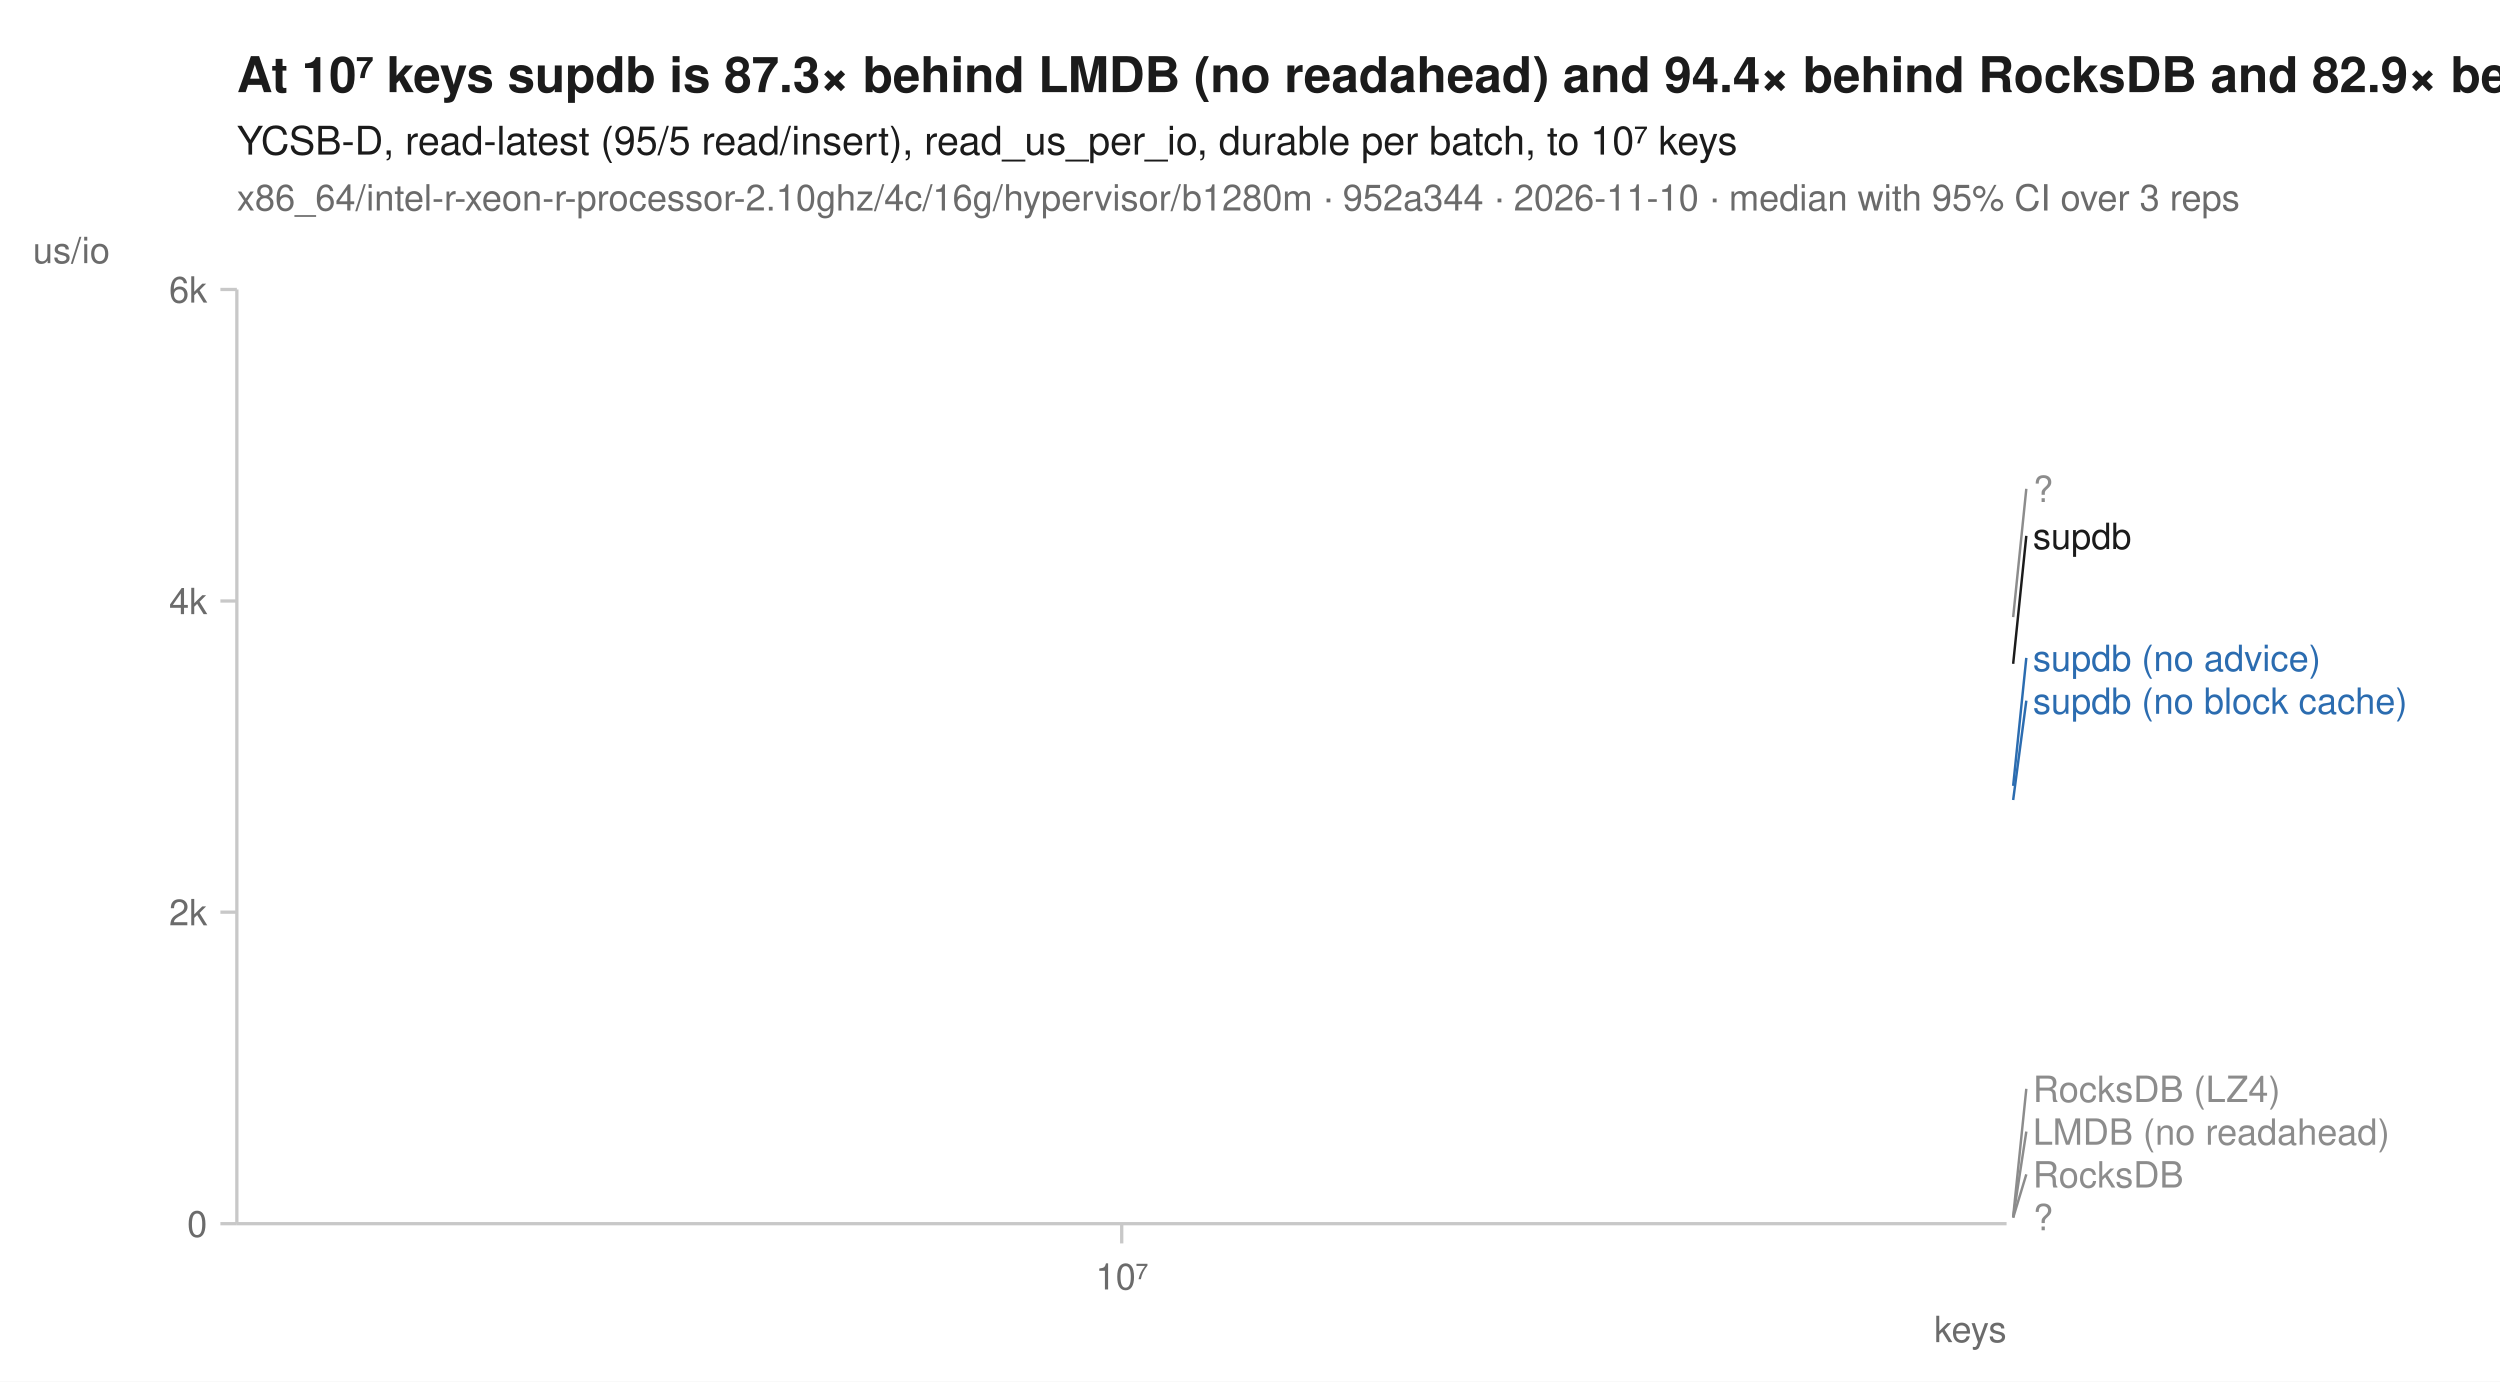
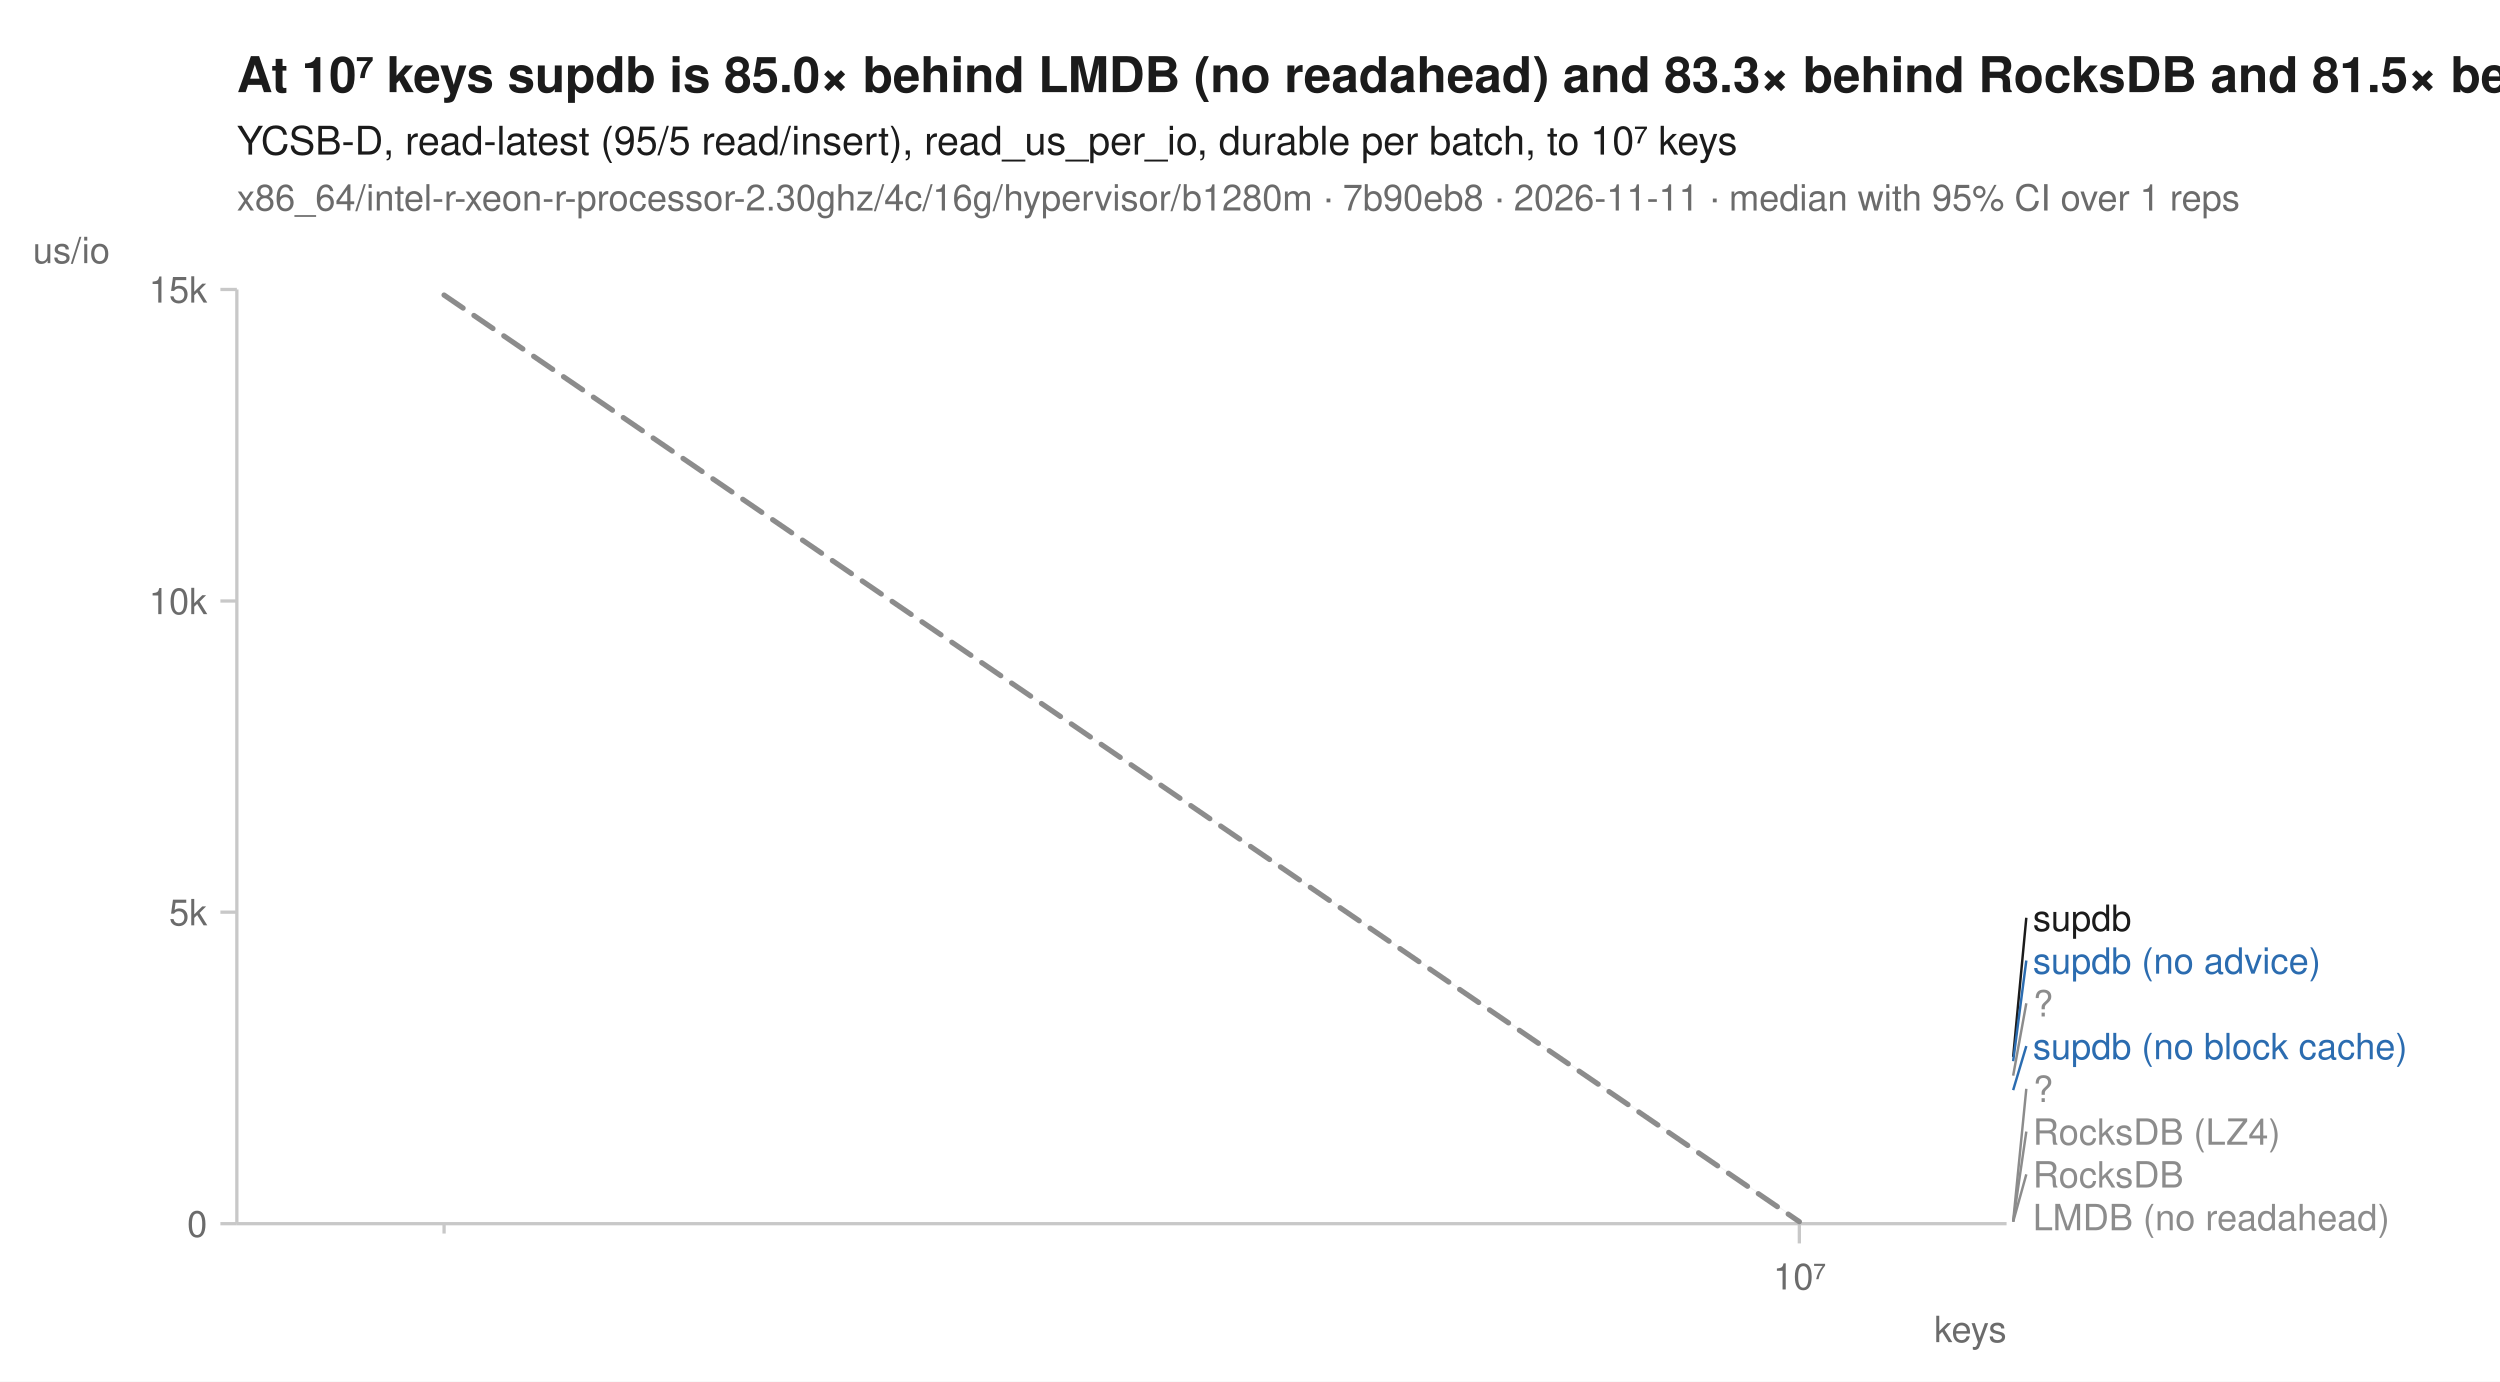
<svg xmlns="http://www.w3.org/2000/svg" width="760" height="420" viewBox="0 0 760 420" font-family="-apple-system, BlinkMacSystemFont, 'Segoe UI', Helvetica, Arial, sans-serif" fill="#1b1b1b">
  <rect width="760" height="420" fill="white" />
-   <text x="72" y="28" font-size="15" font-weight="600">At 10⁷ keys supdb is 87.3× behind LMDB (no readahead) and 94.4× behind RocksDB and 82.9× behind RocksDB (LZ4)</text>
+   <text x="72" y="28" font-size="15" font-weight="600">At 10⁷ keys supdb is 85.0× behind LMDB (no readahead) and 83.3× behind RocksDB and 81.5× behind RocksDB (LZ4)</text>
  <text x="72" y="47" font-size="12">YCSB-D, read-latest (95/5 read/insert), read_us_per_io, durable per batch, to 10⁷ keys</text>
-   <text x="72" y="64" font-size="11" fill="#6b6b6b">x86_64/intel-r-xeon-r-processor-2.10ghz/4c/16g/hypervisor/b1280m · 952a344 · 2026-11-10 · median with 95% CI over 3 reps</text>
+   <text x="72" y="64" font-size="11" fill="#6b6b6b">x86_64/intel-r-xeon-r-processor-2.30ghz/4c/16g/hypervisor/b1280m · 7b90eb8 · 2026-11-11 · median with 95% CI over 1 reps</text>
  <line x1="72" y1="372" x2="610" y2="372" stroke="#c8c8c8" stroke-width="1" />
  <line x1="72" y1="88" x2="72" y2="372" stroke="#c8c8c8" stroke-width="1" />
-   <line x1="341.0" y1="372" x2="341.0" y2="378" stroke="#c8c8c8" stroke-width="1" />
-   <text x="341.0" y="392" font-size="11" text-anchor="middle" fill="#6b6b6b">10⁷</text>
+   <line x1="135.0" y1="372" x2="135.0" y2="375" stroke="#c8c8c8" stroke-width="1" />
+   <line x1="547.0" y1="372" x2="547.0" y2="378" stroke="#c8c8c8" stroke-width="1" />
+   <text x="547.0" y="392" font-size="11" text-anchor="middle" fill="#6b6b6b">10⁷</text>
  <text x="610" y="408" font-size="11" text-anchor="end" fill="#6b6b6b">keys</text>
  <line x1="67" y1="372.0" x2="72" y2="372.0" stroke="#c8c8c8" stroke-width="1" />
  <text x="63" y="376.0" font-size="11" text-anchor="end" fill="#6b6b6b">0</text>
  <line x1="67" y1="277.3" x2="72" y2="277.3" stroke="#c8c8c8" stroke-width="1" />
-   <text x="63" y="281.3" font-size="11" text-anchor="end" fill="#6b6b6b">2k</text>
+   <text x="63" y="281.3" font-size="11" text-anchor="end" fill="#6b6b6b">5k</text>
  <line x1="67" y1="182.7" x2="72" y2="182.7" stroke="#c8c8c8" stroke-width="1" />
-   <text x="63" y="186.7" font-size="11" text-anchor="end" fill="#6b6b6b">4k</text>
+   <text x="63" y="186.7" font-size="11" text-anchor="end" fill="#6b6b6b">10k</text>
  <line x1="67" y1="88.0" x2="72" y2="88.0" stroke="#c8c8c8" stroke-width="1" />
-   <text x="63" y="92.0" font-size="11" text-anchor="end" fill="#6b6b6b">6k</text>
+   <text x="63" y="92.0" font-size="11" text-anchor="end" fill="#6b6b6b">15k</text>
  <text x="10" y="80" font-size="11" text-anchor="start" fill="#6b6b6b">us/io</text>
-   <path d="M341.0,369.9 " fill="none" stroke="#8c8c8c" stroke-width="1.6" stroke-linejoin="round" stroke-linecap="round" stroke-dasharray="1,3" />
-   <path d="M341.0,370.1 " fill="none" stroke="#8c8c8c" stroke-width="1.6" stroke-linejoin="round" stroke-linecap="round" stroke-dasharray="4,2" />
-   <path d="M341.0,187.6 " fill="none" stroke="#8c8c8c" stroke-width="2" stroke-linejoin="round" stroke-linecap="round" stroke-dasharray="2,3" />
-   <path d="M341.0,370.2 " fill="none" stroke="#8c8c8c" stroke-width="1.6" stroke-linejoin="round" stroke-linecap="round" stroke-dasharray="7,4" />
-   <path d="M341.0,243.2 " fill="none" stroke="#2b6cb0" stroke-width="2" stroke-linejoin="round" stroke-linecap="round" stroke-dasharray="7,4" />
-   <path d="M341.0,238.9 " fill="none" stroke="#2b6cb0" stroke-width="2" stroke-linejoin="round" stroke-linecap="round" />
-   <path d="M341.0,370.2 " fill="none" stroke="#8c8c8c" stroke-width="2" stroke-linejoin="round" stroke-linecap="round" stroke-dasharray="2,3" />
-   <path d="M341.0,201.8 " fill="none" stroke="#1b1b1b" stroke-width="2" stroke-linejoin="round" stroke-linecap="round" />
-   <line x1="612.0" y1="187.6" x2="616.0" y2="148.6" stroke="#8c8c8c" stroke-width="0.75" />
-   <text x="618.0" y="152.6" font-size="11" fill="#8c8c8c">?</text>
-   <line x1="612.0" y1="201.8" x2="616.0" y2="162.9" stroke="#1b1b1b" stroke-width="0.75" />
-   <text x="618.0" y="166.9" font-size="11" fill="#1b1b1b">supdb</text>
-   <line x1="612.0" y1="238.9" x2="616.0" y2="200.0" stroke="#2b6cb0" stroke-width="0.75" />
-   <text x="618.0" y="204.0" font-size="11" fill="#2b6cb0">supdb (no advice)</text>
-   <line x1="612.0" y1="243.2" x2="616.0" y2="213.0" stroke="#2b6cb0" stroke-width="0.75" />
-   <text x="618.0" y="217.0" font-size="11" fill="#2b6cb0">supdb (no block cache)</text>
-   <line x1="612.0" y1="369.9" x2="616.0" y2="331.0" stroke="#8c8c8c" stroke-width="0.75" />
-   <text x="618.0" y="335.0" font-size="11" fill="#8c8c8c">RocksDB (LZ4)</text>
-   <line x1="612.0" y1="370.1" x2="616.0" y2="344.0" stroke="#8c8c8c" stroke-width="0.75" />
-   <text x="618.0" y="348.0" font-size="11" fill="#8c8c8c">LMDB (no readahead)</text>
-   <line x1="612.0" y1="370.2" x2="616.0" y2="357.0" stroke="#8c8c8c" stroke-width="0.75" />
+   <path d="M135.0,89.7 L547.0,371.0 L547.0,371.4 L135.0,89.7 Z" fill="#8c8c8c" fill-opacity="0.10" />
+   <path d="M547.0,371.4 " fill="none" stroke="#8c8c8c" stroke-width="1.6" stroke-linejoin="round" stroke-linecap="round" stroke-dasharray="1,3" />
+   <path d="M547.0,371.4 " fill="none" stroke="#8c8c8c" stroke-width="1.6" stroke-linejoin="round" stroke-linecap="round" stroke-dasharray="4,2" />
+   <path d="M547.0,327.0 " fill="none" stroke="#8c8c8c" stroke-width="2" stroke-linejoin="round" stroke-linecap="round" stroke-dasharray="2,3" />
+   <path d="M135.0,89.7 L547.0,371.4 " fill="none" stroke="#8c8c8c" stroke-width="1.6" stroke-linejoin="round" stroke-linecap="round" stroke-dasharray="7,4" />
+   <path d="M547.0,331.4 " fill="none" stroke="#2b6cb0" stroke-width="2" stroke-linejoin="round" stroke-linecap="round" stroke-dasharray="7,4" />
+   <path d="M547.0,322.6 " fill="none" stroke="#2b6cb0" stroke-width="2" stroke-linejoin="round" stroke-linecap="round" />
+   <path d="M547.0,371.3 " fill="none" stroke="#8c8c8c" stroke-width="2" stroke-linejoin="round" stroke-linecap="round" stroke-dasharray="2,3" />
+   <path d="M547.0,321.3 " fill="none" stroke="#1b1b1b" stroke-width="2" stroke-linejoin="round" stroke-linecap="round" />
+   <line x1="612.0" y1="321.3" x2="616.0" y2="279.0" stroke="#1b1b1b" stroke-width="0.75" />
+   <text x="618.0" y="283.0" font-size="11" fill="#1b1b1b">supdb</text>
+   <line x1="612.0" y1="322.6" x2="616.0" y2="292.0" stroke="#2b6cb0" stroke-width="0.75" />
+   <text x="618.0" y="296.0" font-size="11" fill="#2b6cb0">supdb (no advice)</text>
+   <line x1="612.0" y1="327.0" x2="616.0" y2="305.0" stroke="#8c8c8c" stroke-width="0.75" />
+   <text x="618.0" y="309.0" font-size="11" fill="#8c8c8c">?</text>
+   <line x1="612.0" y1="331.4" x2="616.0" y2="318.0" stroke="#2b6cb0" stroke-width="0.75" />
+   <text x="618.0" y="322.0" font-size="11" fill="#2b6cb0">supdb (no block cache)</text>
+   <line x1="612.0" y1="371.3" x2="616.0" y2="331.0" stroke="#8c8c8c" stroke-width="0.75" />
+   <text x="618.0" y="335.0" font-size="11" fill="#8c8c8c">?</text>
+   <line x1="612.0" y1="371.4" x2="616.0" y2="344.0" stroke="#8c8c8c" stroke-width="0.75" />
+   <text x="618.0" y="348.0" font-size="11" fill="#8c8c8c">RocksDB (LZ4)</text>
+   <line x1="612.0" y1="371.4" x2="616.0" y2="357.0" stroke="#8c8c8c" stroke-width="0.75" />
  <text x="618.0" y="361.0" font-size="11" fill="#8c8c8c">RocksDB</text>
-   <text x="618.0" y="374.0" font-size="11" fill="#8c8c8c">?</text>
+   <text x="618.0" y="374.0" font-size="11" fill="#8c8c8c">LMDB (no readahead)</text>
</svg>
